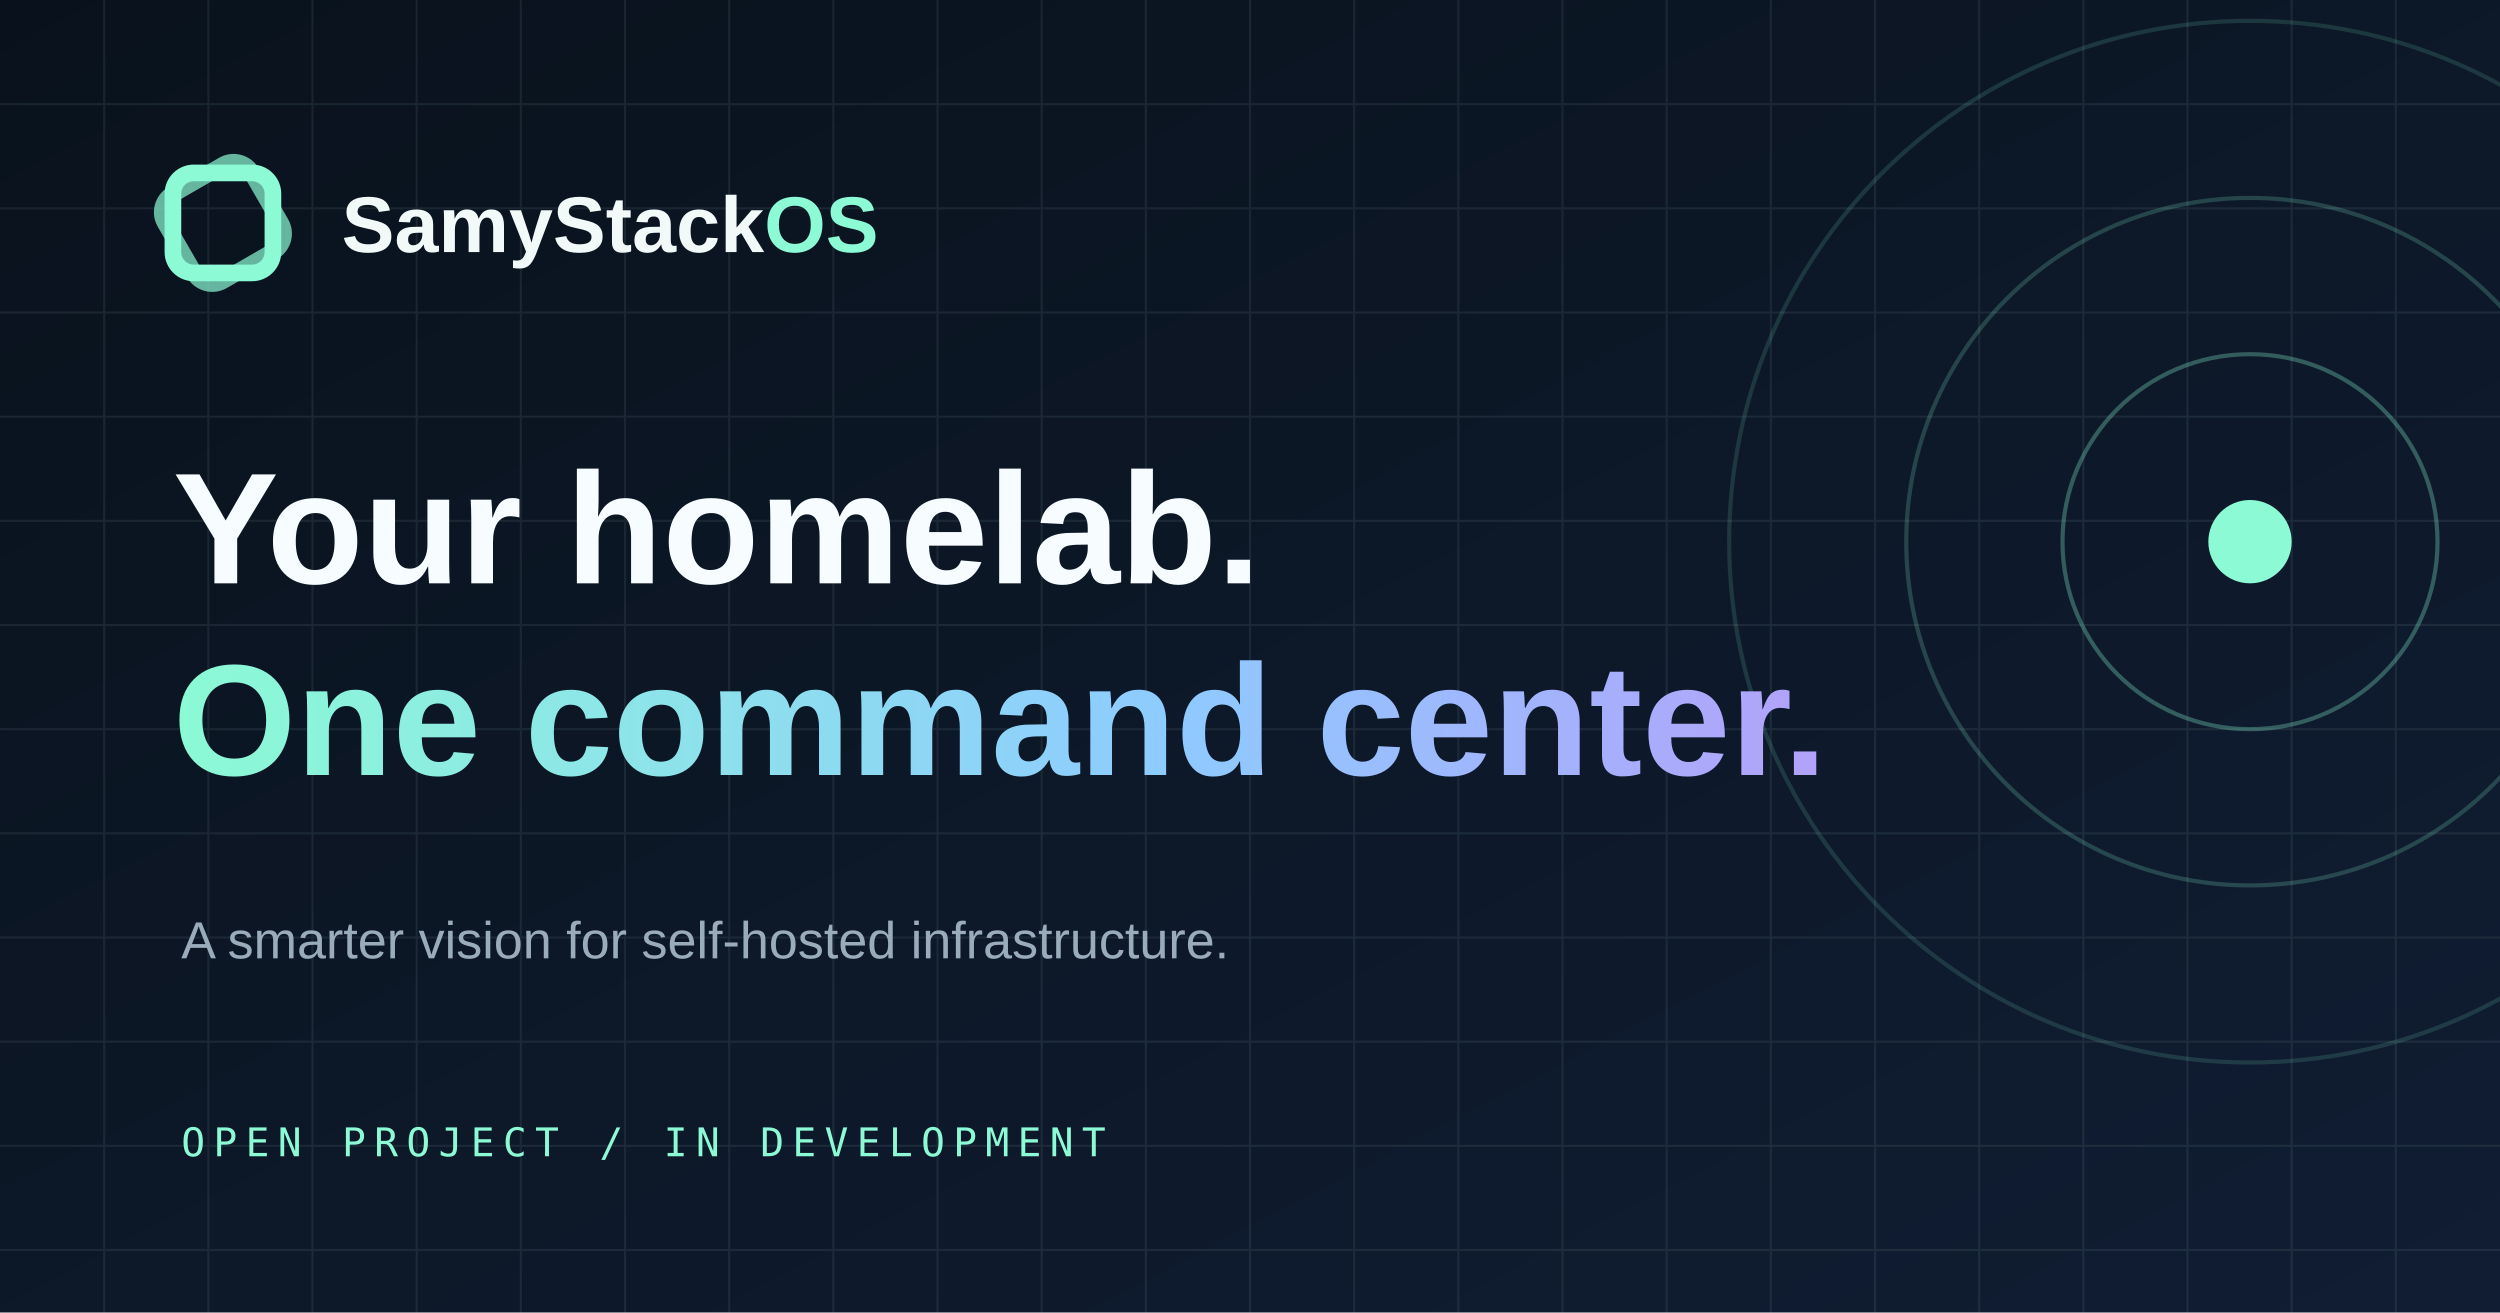
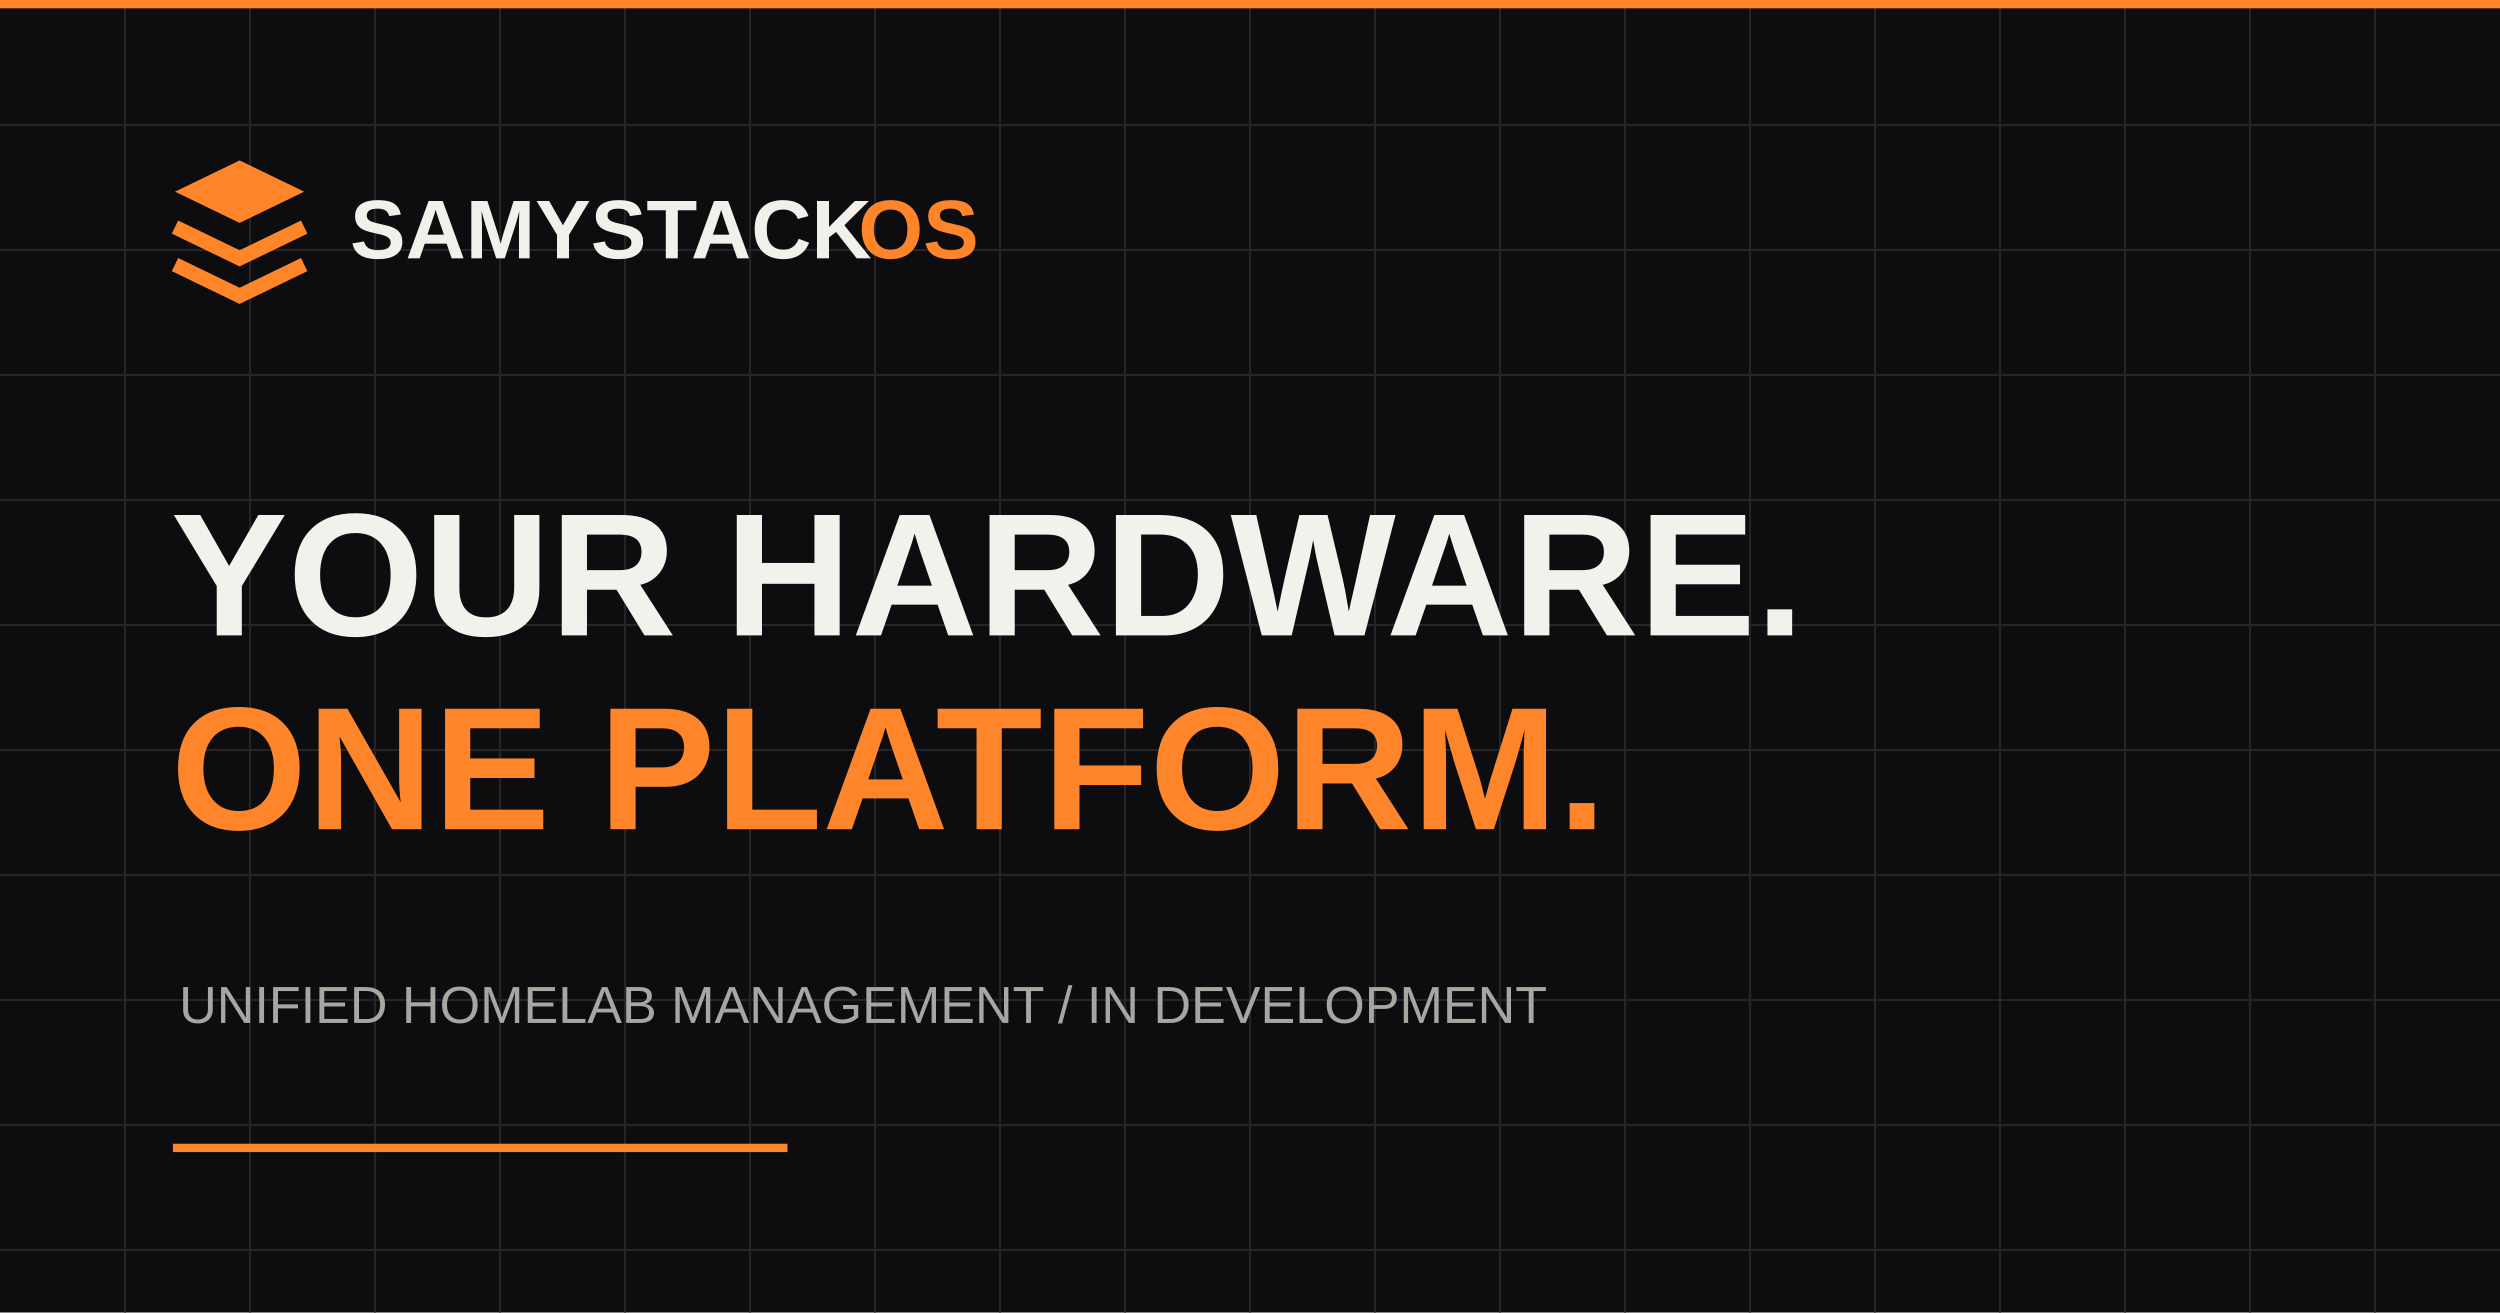
<svg xmlns="http://www.w3.org/2000/svg" viewBox="0 0 1200 630">
-   <defs>
-     <linearGradient id="bg" x2="1" y2="1">
-       <stop stop-color="#09121c" />
-       <stop offset="1" stop-color="#101d33" />
-     </linearGradient>
-     <linearGradient id="g" x2="1" y2="0">
-       <stop stop-color="#8cfad5" />
-       <stop offset=".6" stop-color="#8ecbff" />
-       <stop offset="1" stop-color="#b2a2fa" />
-     </linearGradient>
-   </defs>
-   <rect width="1200" height="630" fill="url(#bg)" />
-   <g opacity=".075" stroke="#d5fff1">
-     <path d="M0 50H1200M0 100H1200M0 150H1200M0 200H1200M0 250H1200M0 300H1200M0 350H1200M0 400H1200M0 450H1200M0 500H1200M0 550H1200M0 600H1200M50 0V630M100 0V630M150 0V630M200 0V630M250 0V630M300 0V630M350 0V630M400 0V630M450 0V630M500 0V630M550 0V630M600 0V630M650 0V630M700 0V630M750 0V630M800 0V630M850 0V630M900 0V630M950 0V630M1000 0V630M1050 0V630M1100 0V630M1150 0V630" />
+   <rect width="1200" height="630" fill="#0d0d0f" />
+   <g stroke="#252528" stroke-width="1">
+     <path d="M0 60h1200M0 120h1200M0 180h1200M0 240h1200M0 300h1200M0 360h1200M0 420h1200M0 480h1200M0 540h1200M0 600h1200M60 0v630M120 0v630M180 0v630M240 0v630M300 0v630M360 0v630M420 0v630M480 0v630M540 0v630M600 0v630M660 0v630M720 0v630M780 0v630M840 0v630M900 0v630M960 0v630M1020 0v630M1080 0v630M1140 0v630" />
  </g>
-   <circle cx="1080" cy="260" r="250" fill="none" stroke="#8cfad5" stroke-opacity=".14" stroke-width="2" />
-   <circle cx="1080" cy="260" r="165" fill="none" stroke="#8cfad5" stroke-opacity=".2" stroke-width="2" />
-   <circle cx="1080" cy="260" r="90" fill="none" stroke="#8cfad5" stroke-opacity=".3" stroke-width="2" />
-   <circle cx="1080" cy="260" r="20" fill="#8cfad5" />
-   <g stroke="#8cfad5" fill="none" stroke-width="8">
-     <rect x="83" y="83" width="48" height="48" rx="10" />
-     <rect x="83" y="83" width="48" height="48" rx="10" transform="rotate(60 107 107)" opacity=".7" />
+   <path d="M0 0h1200" stroke="#ff852b" stroke-width="8" />
+   <g transform="translate(84 68)">
+     <path d="m0 24 31-15 31 15-31 15L0 24Z" fill="#ff852b" />
+     <path d="m0 41 31 15 31-15M0 59l31 15 31-15" fill="none" stroke="#ff852b" stroke-width="7" />
  </g>
-   <text x="164" y="121" fill="#f1faf8" font-family="Arial,sans-serif" font-size="38" font-weight="700">SamyStack<tspan fill="#8cfad5">OS</tspan>
-   </text>
-   <text x="83" y="280" fill="#f6fcff" font-family="Arial,sans-serif" font-size="76" font-weight="800">Your homelab.</text>
-   <text x="83" y="372" fill="url(#g)" font-family="Arial,sans-serif" font-size="76" font-weight="800">One command center.</text>
-   <text x="87" y="460" fill="#9aabba" font-family="Arial,sans-serif" font-size="25">A smarter vision for self-hosted infrastructure.</text>
-   <text x="87" y="555" fill="#8cfad5" font-family="monospace" font-size="19" letter-spacing="4">OPEN PROJECT  /  IN DEVELOPMENT</text>
+   <text x="168" y="124" fill="#f2f0eb" font-family="Arial,Helvetica,sans-serif" font-size="40" font-weight="900">SAMYSTACK</text>
+   <text x="412" y="124" fill="#ff852b" font-family="Arial,Helvetica,sans-serif" font-size="40" font-weight="900">OS</text>
+   <text x="82" y="305" fill="#f3f1ec" font-family="Arial,Helvetica,sans-serif" font-size="84" font-weight="900">YOUR HARDWARE.</text>
+   <text x="82" y="398" fill="#ff852b" font-family="Arial,Helvetica,sans-serif" font-size="84" font-weight="900">ONE PLATFORM.</text>
+   <text x="86" y="491" fill="#a9a6a2" font-family="Arial,Helvetica,sans-serif" font-size="25">UNIFIED HOMELAB MANAGEMENT / IN DEVELOPMENT</text>
+   <rect x="83" y="549" width="295" height="4" fill="#ff852b" />
</svg>
